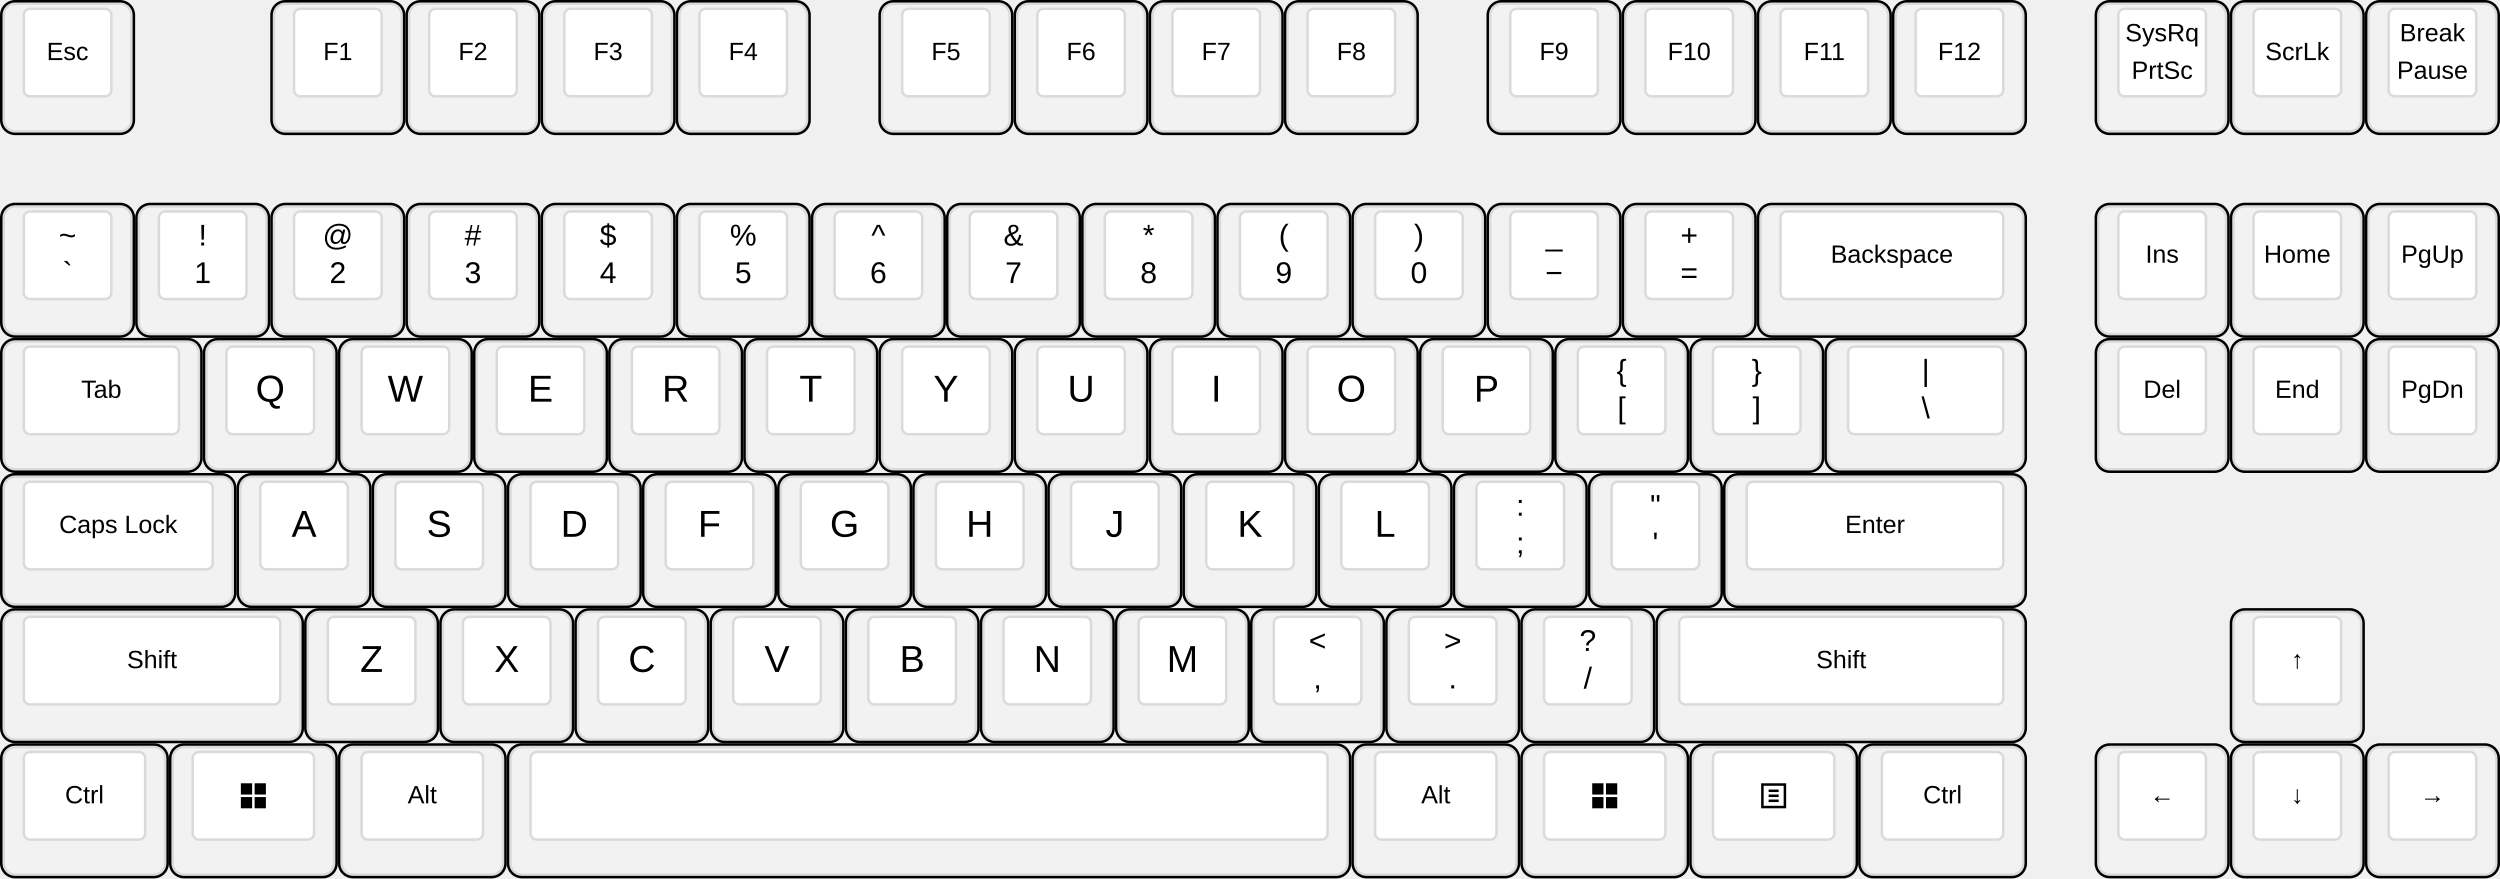
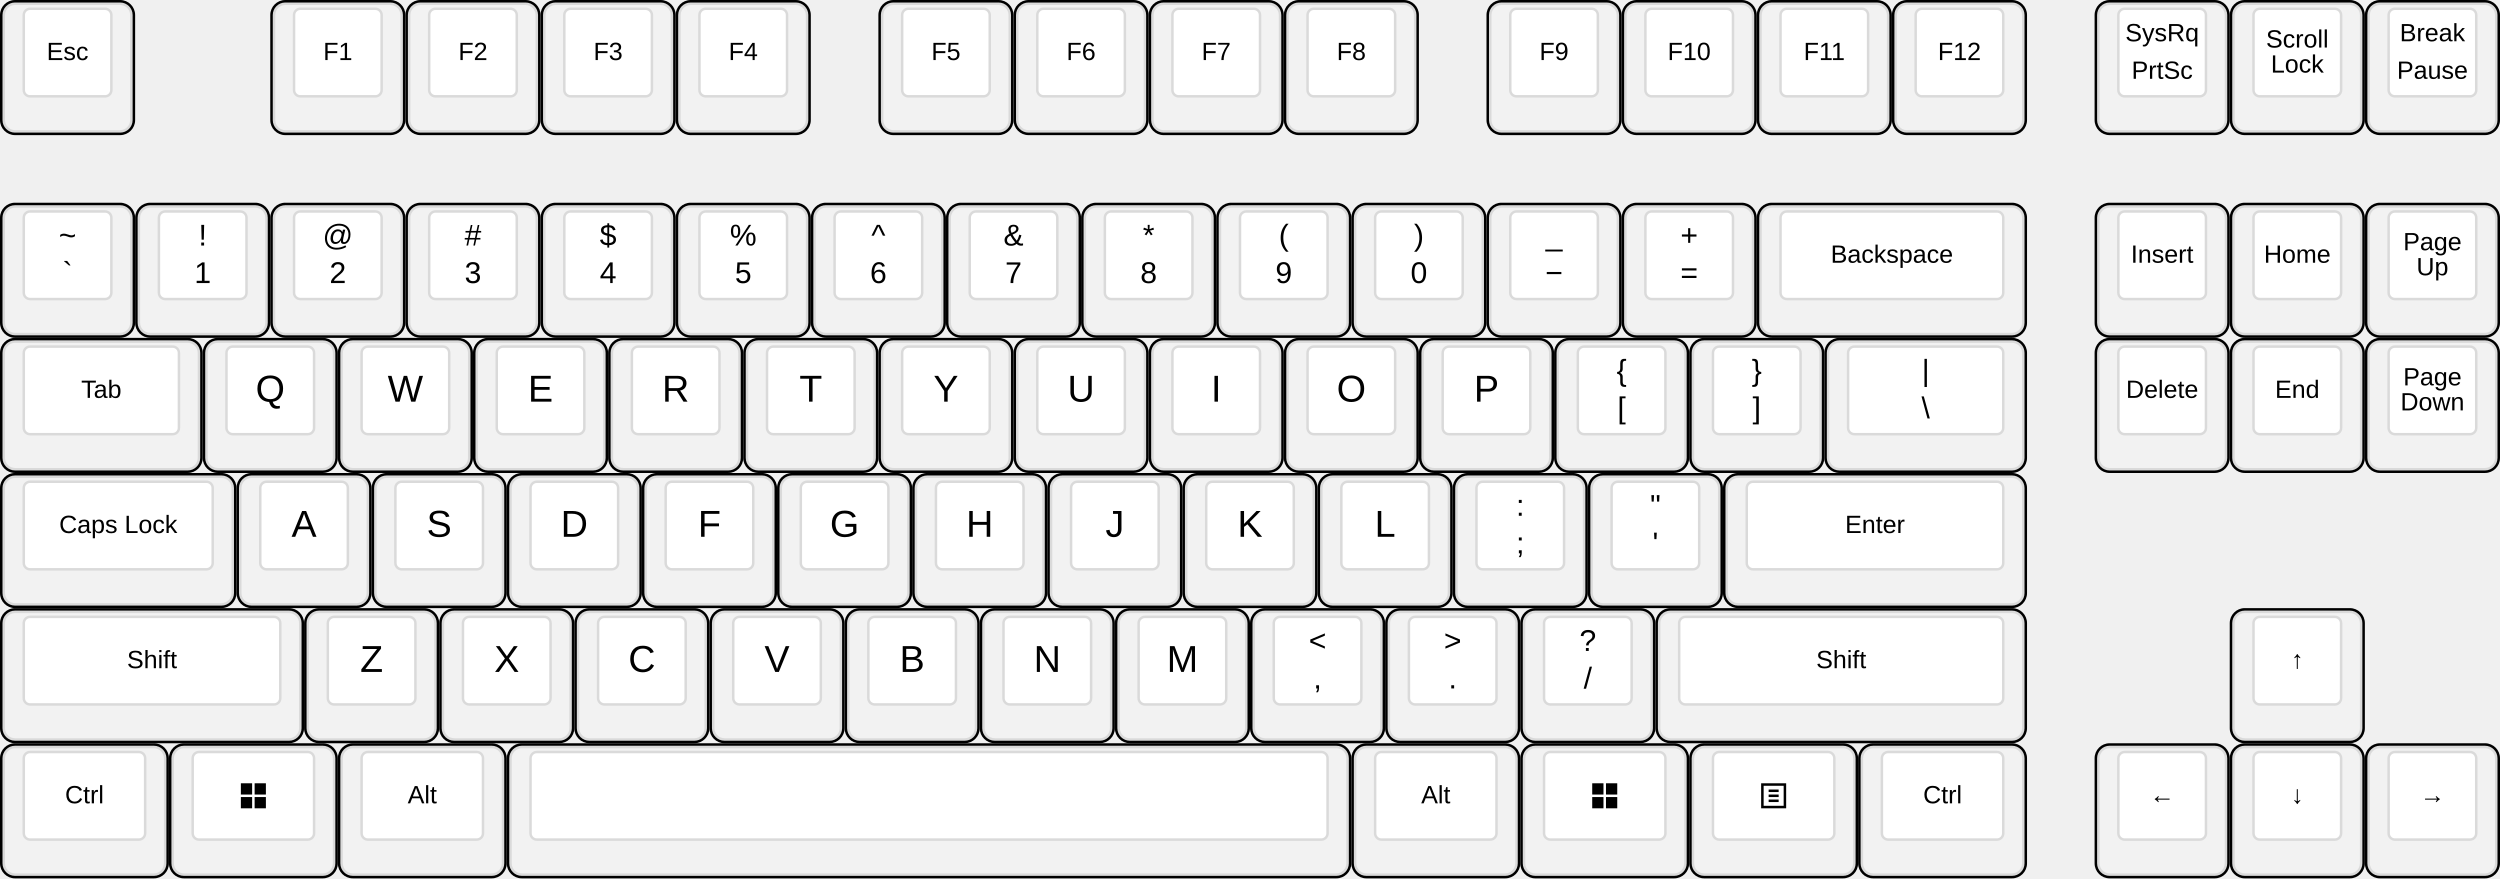
<svg xmlns="http://www.w3.org/2000/svg" xmlns:xlink="http://www.w3.org/1999/xlink" version="1.1" width="999" height="351" viewBox="0 -351 999 351">
  <defs>
    <g id="shape0">
      <path d="M 6 -54 C 2.686 -54 0 -51.314 0 -48 L 0 -6 C 0 -2.686 2.686 0 6 0 L 61.5 0 C 64.814 0 67.5 -2.686 67.5 -6 L 67.5 -48 C 67.5 -51.314 64.814 -54 61.5 -54 Z" fill="#000000" />
      <path d="M 6 -53 C 3.239 -53 1 -50.761 1 -48 L 1 -6 C 1 -3.239 3.239 -1 6 -1 L 61.5 -1 C 64.261 -1 66.5 -3.239 66.5 -6 L 66.5 -48 C 66.5 -50.761 64.261 -53 61.5 -53 Z" fill="#dadada" />
      <path d="M 6 -52 C 3.791 -52 2 -50.209 2 -48 L 2 -6 C 2 -3.791 3.791 -2 6 -2 L 61.5 -2 C 63.709 -2 65.5 -3.791 65.5 -6 L 65.5 -48 C 65.5 -50.209 63.709 -52 61.5 -52 Z" fill="#f2f2f2" />
      <path d="M 12 -51 C 10.343 -51 9 -49.657 9 -48 L 9 -18 C 9 -16.343 10.343 -15 12 -15 L 55.5 -15 C 57.157 -15 58.5 -16.343 58.5 -18 L 58.5 -48 C 58.5 -49.657 57.157 -51 55.5 -51 Z" fill="#dadada" />
      <path d="M 12 -50 C 10.895 -50 10 -49.105 10 -48 L 10 -18 C 10 -16.895 10.895 -16 12 -16 L 55.5 -16 C 56.605 -16 57.5 -16.895 57.5 -18 L 57.5 -48 C 57.5 -49.105 56.605 -50 55.5 -50 Z" fill="#ffffff" />
    </g>
    <g id="shape1">
      <path d="M 6 -54 C 2.686 -54 0 -51.314 0 -48 L 0 -6 C 0 -2.686 2.686 0 6 0 L 331.5 0 C 334.814 0 337.5 -2.686 337.5 -6 L 337.5 -48 C 337.5 -51.314 334.814 -54 331.5 -54 Z" fill="#000000" />
      <path d="M 6 -53 C 3.239 -53 1 -50.761 1 -48 L 1 -6 C 1 -3.239 3.239 -1 6 -1 L 331.5 -1 C 334.261 -1 336.5 -3.239 336.5 -6 L 336.5 -48 C 336.5 -50.761 334.261 -53 331.5 -53 Z" fill="#dadada" />
      <path d="M 6 -52 C 3.791 -52 2 -50.209 2 -48 L 2 -6 C 2 -3.791 3.791 -2 6 -2 L 331.5 -2 C 333.709 -2 335.5 -3.791 335.5 -6 L 335.5 -48 C 335.5 -50.209 333.709 -52 331.5 -52 Z" fill="#f2f2f2" />
      <path d="M 12 -51 C 10.343 -51 9 -49.657 9 -48 L 9 -18 C 9 -16.343 10.343 -15 12 -15 L 325.5 -15 C 327.157 -15 328.5 -16.343 328.5 -18 L 328.5 -48 C 328.5 -49.657 327.157 -51 325.5 -51 Z" fill="#dadada" />
      <path d="M 12 -50 C 10.895 -50 10 -49.105 10 -48 L 10 -18 C 10 -16.895 10.895 -16 12 -16 L 325.5 -16 C 326.605 -16 327.5 -16.895 327.5 -18 L 327.5 -48 C 327.5 -49.105 326.605 -50 325.5 -50 Z" fill="#ffffff" />
    </g>
    <g id="shape2">
      <path d="M 6 -54 C 2.686 -54 0 -51.314 0 -48 L 0 -6 C 0 -2.686 2.686 0 6 0 L 48 0 C 51.314 0 54 -2.686 54 -6 L 54 -48 C 54 -51.314 51.314 -54 48 -54 Z" fill="#000000" />
      <path d="M 6 -53 C 3.239 -53 1 -50.761 1 -48 L 1 -6 C 1 -3.239 3.239 -1 6 -1 L 48 -1 C 50.761 -1 53 -3.239 53 -6 L 53 -48 C 53 -50.761 50.761 -53 48 -53 Z" fill="#dadada" />
      <path d="M 6 -52 C 3.791 -52 2 -50.209 2 -48 L 2 -6 C 2 -3.791 3.791 -2 6 -2 L 48 -2 C 50.209 -2 52 -3.791 52 -6 L 52 -48 C 52 -50.209 50.209 -52 48 -52 Z" fill="#f2f2f2" />
      <path d="M 12 -51 C 10.343 -51 9 -49.657 9 -48 L 9 -18 C 9 -16.343 10.343 -15 12 -15 L 42 -15 C 43.657 -15 45 -16.343 45 -18 L 45 -48 C 45 -49.657 43.657 -51 42 -51 Z" fill="#dadada" />
      <path d="M 12 -50 C 10.895 -50 10 -49.105 10 -48 L 10 -18 C 10 -16.895 10.895 -16 12 -16 L 42 -16 C 43.105 -16 44 -16.895 44 -18 L 44 -48 C 44 -49.105 43.105 -50 42 -50 Z" fill="#ffffff" />
    </g>
    <g id="shape3">
      <path d="M 6 -54 C 2.686 -54 0 -51.314 0 -48 L 0 -6 C 0 -2.686 2.686 0 6 0 L 115.5 0 C 118.814 0 121.5 -2.686 121.5 -6 L 121.5 -48 C 121.5 -51.314 118.814 -54 115.5 -54 Z" fill="#000000" />
      <path d="M 6 -53 C 3.239 -53 1 -50.761 1 -48 L 1 -6 C 1 -3.239 3.239 -1 6 -1 L 115.5 -1 C 118.261 -1 120.5 -3.239 120.5 -6 L 120.5 -48 C 120.5 -50.761 118.261 -53 115.5 -53 Z" fill="#dadada" />
      <path d="M 6 -52 C 3.791 -52 2 -50.209 2 -48 L 2 -6 C 2 -3.791 3.791 -2 6 -2 L 115.5 -2 C 117.709 -2 119.5 -3.791 119.5 -6 L 119.5 -48 C 119.5 -50.209 117.709 -52 115.5 -52 Z" fill="#f2f2f2" />
      <path d="M 12 -51 C 10.343 -51 9 -49.657 9 -48 L 9 -18 C 9 -16.343 10.343 -15 12 -15 L 109.5 -15 C 111.157 -15 112.5 -16.343 112.5 -18 L 112.5 -48 C 112.5 -49.657 111.157 -51 109.5 -51 Z" fill="#dadada" />
      <path d="M 12 -50 C 10.895 -50 10 -49.105 10 -48 L 10 -18 C 10 -16.895 10.895 -16 12 -16 L 109.5 -16 C 110.605 -16 111.5 -16.895 111.5 -18 L 111.5 -48 C 111.5 -49.105 110.605 -50 109.5 -50 Z" fill="#ffffff" />
    </g>
    <g id="shape4">
      <path d="M 6 -54 C 2.686 -54 0 -51.314 0 -48 L 0 -6 C 0 -2.686 2.686 0 6 0 L 142.5 0 C 145.814 0 148.5 -2.686 148.5 -6 L 148.5 -48 C 148.5 -51.314 145.814 -54 142.5 -54 Z" fill="#000000" />
      <path d="M 6 -53 C 3.239 -53 1 -50.761 1 -48 L 1 -6 C 1 -3.239 3.239 -1 6 -1 L 142.5 -1 C 145.261 -1 147.5 -3.239 147.5 -6 L 147.5 -48 C 147.5 -50.761 145.261 -53 142.5 -53 Z" fill="#dadada" />
      <path d="M 6 -52 C 3.791 -52 2 -50.209 2 -48 L 2 -6 C 2 -3.791 3.791 -2 6 -2 L 142.5 -2 C 144.709 -2 146.5 -3.791 146.5 -6 L 146.5 -48 C 146.5 -50.209 144.709 -52 142.5 -52 Z" fill="#f2f2f2" />
      <path d="M 12 -51 C 10.343 -51 9 -49.657 9 -48 L 9 -18 C 9 -16.343 10.343 -15 12 -15 L 136.5 -15 C 138.157 -15 139.5 -16.343 139.5 -18 L 139.5 -48 C 139.5 -49.657 138.157 -51 136.5 -51 Z" fill="#dadada" />
      <path d="M 12 -50 C 10.895 -50 10 -49.105 10 -48 L 10 -18 C 10 -16.895 10.895 -16 12 -16 L 136.5 -16 C 137.605 -16 138.5 -16.895 138.5 -18 L 138.5 -48 C 138.5 -49.105 137.605 -50 136.5 -50 Z" fill="#ffffff" />
    </g>
    <g id="shape5">
      <path d="M 6 -54 C 2.686 -54 0 -51.314 0 -48 L 0 -6 C 0 -2.686 2.686 0 6 0 L 88.5 0 C 91.814 0 94.5 -2.686 94.5 -6 L 94.5 -48 C 94.5 -51.314 91.814 -54 88.5 -54 Z" fill="#000000" />
      <path d="M 6 -53 C 3.239 -53 1 -50.761 1 -48 L 1 -6 C 1 -3.239 3.239 -1 6 -1 L 88.5 -1 C 91.261 -1 93.5 -3.239 93.5 -6 L 93.5 -48 C 93.5 -50.761 91.261 -53 88.5 -53 Z" fill="#dadada" />
      <path d="M 6 -52 C 3.791 -52 2 -50.209 2 -48 L 2 -6 C 2 -3.791 3.791 -2 6 -2 L 88.5 -2 C 90.709 -2 92.5 -3.791 92.5 -6 L 92.5 -48 C 92.5 -50.209 90.709 -52 88.5 -52 Z" fill="#f2f2f2" />
      <path d="M 12 -51 C 10.343 -51 9 -49.657 9 -48 L 9 -18 C 9 -16.343 10.343 -15 12 -15 L 82.5 -15 C 84.157 -15 85.5 -16.343 85.5 -18 L 85.5 -48 C 85.5 -49.657 84.157 -51 82.5 -51 Z" fill="#dadada" />
      <path d="M 12 -50 C 10.895 -50 10 -49.105 10 -48 L 10 -18 C 10 -16.895 10.895 -16 12 -16 L 82.5 -16 C 83.605 -16 84.5 -16.895 84.5 -18 L 84.5 -48 C 84.5 -49.105 83.605 -50 82.5 -50 Z" fill="#ffffff" />
    </g>
    <g id="shape6">
      <path d="M 6 -54 C 2.686 -54 0 -51.314 0 -48 L 0 -6 C 0 -2.686 2.686 0 6 0 L 75 0 C 78.314 0 81 -2.686 81 -6 L 81 -48 C 81 -51.314 78.314 -54 75 -54 Z" fill="#000000" />
      <path d="M 6 -53 C 3.239 -53 1 -50.761 1 -48 L 1 -6 C 1 -3.239 3.239 -1 6 -1 L 75 -1 C 77.761 -1 80 -3.239 80 -6 L 80 -48 C 80 -50.761 77.761 -53 75 -53 Z" fill="#dadada" />
      <path d="M 6 -52 C 3.791 -52 2 -50.209 2 -48 L 2 -6 C 2 -3.791 3.791 -2 6 -2 L 75 -2 C 77.209 -2 79 -3.791 79 -6 L 79 -48 C 79 -50.209 77.209 -52 75 -52 Z" fill="#f2f2f2" />
      <path d="M 12 -51 C 10.343 -51 9 -49.657 9 -48 L 9 -18 C 9 -16.343 10.343 -15 12 -15 L 69 -15 C 70.657 -15 72 -16.343 72 -18 L 72 -48 C 72 -49.657 70.657 -51 69 -51 Z" fill="#dadada" />
      <path d="M 12 -50 C 10.895 -50 10 -49.105 10 -48 L 10 -18 C 10 -16.895 10.895 -16 12 -16 L 69 -16 C 70.105 -16 71 -16.895 71 -18 L 71 -48 C 71 -49.105 70.105 -50 69 -50 Z" fill="#ffffff" />
    </g>
    <g id="shape7">
      <path d="M 6 -54 C 2.686 -54 0 -51.314 0 -48 L 0 -6 C 0 -2.686 2.686 0 6 0 L 102 0 C 105.314 0 108 -2.686 108 -6 L 108 -48 C 108 -51.314 105.314 -54 102 -54 Z" fill="#000000" />
      <path d="M 6 -53 C 3.239 -53 1 -50.761 1 -48 L 1 -6 C 1 -3.239 3.239 -1 6 -1 L 102 -1 C 104.761 -1 107 -3.239 107 -6 L 107 -48 C 107 -50.761 104.761 -53 102 -53 Z" fill="#dadada" />
      <path d="M 6 -52 C 3.791 -52 2 -50.209 2 -48 L 2 -6 C 2 -3.791 3.791 -2 6 -2 L 102 -2 C 104.209 -2 106 -3.791 106 -6 L 106 -48 C 106 -50.209 104.209 -52 102 -52 Z" fill="#f2f2f2" />
      <path d="M 12 -51 C 10.343 -51 9 -49.657 9 -48 L 9 -18 C 9 -16.343 10.343 -15 12 -15 L 96 -15 C 97.657 -15 99 -16.343 99 -18 L 99 -48 C 99 -49.657 97.657 -51 96 -51 Z" fill="#dadada" />
      <path d="M 12 -50 C 10.895 -50 10 -49.105 10 -48 L 10 -18 C 10 -16.895 10.895 -16 12 -16 L 96 -16 C 97.105 -16 98 -16.895 98 -18 L 98 -48 C 98 -49.105 97.105 -50 96 -50 Z" fill="#ffffff" />
    </g>
    <path id="path0" d="M 0 0 h 0.45 v 0.45 h -0.45 z M 1 0 v 0.45 h -0.45 v -0.45 z M 1 1 h -0.45 v -0.45 h 0.45 z M 0 1 v -0.45 h 0.45 v 0.45 z" />
    <path id="path1" d="M 0 0 V 1 H 1 V 0 Z M 0.9 0.9 H 0.1 V 0.1 H 0.9 Z M 0.7 0.35 H 0.3 V 0.25 H 0.7 Z M 0.7 0.55 H 0.3 V 0.45 H 0.7 Z M 0.7 0.75 H 0.3 V 0.65 H 0.7 Z" />
  </defs>
  <g class="keyboard">
    <g class="key">
      <use xlink:href="#shape0" transform="translate(0 0)" />
      <text x="33.75" y="-30" text-anchor="middle" font-family="Arial" font-size="10" fill="#000000">Ctrl</text>
    </g>
    <g class="key">
      <use xlink:href="#shape0" transform="translate(67.5 0)" />
      <use xlink:href="#path0" transform="translate(96.25 -38) scale(10 10)" fill="#000000" />
    </g>
    <g class="key">
      <use xlink:href="#shape0" transform="translate(135 0)" />
      <text x="168.75" y="-30" text-anchor="middle" font-family="Arial" font-size="10" fill="#000000">Alt</text>
    </g>
    <g class="key">
      <use xlink:href="#shape1" transform="translate(202.5 0)" />
    </g>
    <g class="key">
      <use xlink:href="#shape0" transform="translate(540 0)" />
      <text x="573.75" y="-30" text-anchor="middle" font-family="Arial" font-size="10" fill="#000000">Alt</text>
    </g>
    <g class="key">
      <use xlink:href="#shape0" transform="translate(607.5 0)" />
      <use xlink:href="#path0" transform="translate(636.25 -38) scale(10 10)" fill="#000000" />
    </g>
    <g class="key">
      <use xlink:href="#shape0" transform="translate(675 0)" />
      <use xlink:href="#path1" transform="translate(703.75 -38) scale(10 10)" fill="#000000" />
    </g>
    <g class="key">
      <use xlink:href="#shape0" transform="translate(742.5 0)" />
      <text x="776.25" y="-30" text-anchor="middle" font-family="Arial" font-size="10" fill="#000000">Ctrl</text>
    </g>
    <g class="key">
      <use xlink:href="#shape2" transform="translate(837 0)" />
      <text x="864" y="-30" text-anchor="middle" font-family="Arial" font-size="10" fill="#000000">←</text>
    </g>
    <g class="key">
      <use xlink:href="#shape2" transform="translate(891 0)" />
      <text x="918" y="-30" text-anchor="middle" font-family="Arial" font-size="10" fill="#000000">↓</text>
    </g>
    <g class="key">
      <use xlink:href="#shape2" transform="translate(945 0)" />
      <text x="972" y="-30" text-anchor="middle" font-family="Arial" font-size="10" fill="#000000">→</text>
    </g>
    <g class="key">
      <use xlink:href="#shape3" transform="translate(0 -54)" />
      <text x="60.75" y="-84" text-anchor="middle" font-family="Arial" font-size="10" fill="#000000">Shift</text>
    </g>
    <g class="key">
      <use xlink:href="#shape2" transform="translate(121.5 -54)" />
      <text x="148.5" y="-82.5" text-anchor="middle" font-family="Arial" font-size="15" fill="#000000">Z</text>
    </g>
    <g class="key">
      <use xlink:href="#shape2" transform="translate(175.5 -54)" />
      <text x="202.5" y="-82.5" text-anchor="middle" font-family="Arial" font-size="15" fill="#000000">X</text>
    </g>
    <g class="key">
      <use xlink:href="#shape2" transform="translate(229.5 -54)" />
      <text x="256.5" y="-82.5" text-anchor="middle" font-family="Arial" font-size="15" fill="#000000">C</text>
    </g>
    <g class="key">
      <use xlink:href="#shape2" transform="translate(283.5 -54)" />
      <text x="310.5" y="-82.5" text-anchor="middle" font-family="Arial" font-size="15" fill="#000000">V</text>
    </g>
    <g class="key">
      <use xlink:href="#shape2" transform="translate(337.5 -54)" />
      <text x="364.5" y="-82.5" text-anchor="middle" font-family="Arial" font-size="15" fill="#000000">B</text>
    </g>
    <g class="key">
      <use xlink:href="#shape2" transform="translate(391.5 -54)" />
      <text x="418.5" y="-82.5" text-anchor="middle" font-family="Arial" font-size="15" fill="#000000">N</text>
    </g>
    <g class="key">
      <use xlink:href="#shape2" transform="translate(445.5 -54)" />
      <text x="472.5" y="-82.5" text-anchor="middle" font-family="Arial" font-size="15" fill="#000000">M</text>
    </g>
    <g class="key">
      <use xlink:href="#shape2" transform="translate(499.5 -54)" />
      <text x="526.5" y="-75.9" text-anchor="middle" font-family="Arial" font-size="12" fill="#000000">,</text>
      <text x="526.5" y="-90.9" text-anchor="middle" font-family="Arial" font-size="12" fill="#000000">&lt;</text>
    </g>
    <g class="key">
      <use xlink:href="#shape2" transform="translate(553.5 -54)" />
      <text x="580.5" y="-75.9" text-anchor="middle" font-family="Arial" font-size="12" fill="#000000">.</text>
      <text x="580.5" y="-90.9" text-anchor="middle" font-family="Arial" font-size="12" fill="#000000">&gt;</text>
    </g>
    <g class="key">
      <use xlink:href="#shape2" transform="translate(607.5 -54)" />
      <text x="634.5" y="-75.9" text-anchor="middle" font-family="Arial" font-size="12" fill="#000000">/</text>
      <text x="634.5" y="-90.9" text-anchor="middle" font-family="Arial" font-size="12" fill="#000000">?</text>
    </g>
    <g class="key">
      <use xlink:href="#shape4" transform="translate(661.5 -54)" />
      <text x="735.75" y="-84" text-anchor="middle" font-family="Arial" font-size="10" fill="#000000">Shift</text>
    </g>
    <g class="key">
      <use xlink:href="#shape2" transform="translate(891 -54)" />
      <text x="918" y="-84" text-anchor="middle" font-family="Arial" font-size="10" fill="#000000">↑</text>
    </g>
    <g class="key">
      <use xlink:href="#shape5" transform="translate(0 -108)" />
      <text x="47.25" y="-138" text-anchor="middle" font-family="Arial" font-size="10" fill="#000000">Caps Lock</text>
    </g>
    <g class="key">
      <use xlink:href="#shape2" transform="translate(94.5 -108)" />
      <text x="121.5" y="-136.5" text-anchor="middle" font-family="Arial" font-size="15" fill="#000000">A</text>
    </g>
    <g class="key">
      <use xlink:href="#shape2" transform="translate(148.5 -108)" />
      <text x="175.5" y="-136.5" text-anchor="middle" font-family="Arial" font-size="15" fill="#000000">S</text>
    </g>
    <g class="key">
      <use xlink:href="#shape2" transform="translate(202.5 -108)" />
      <text x="229.5" y="-136.5" text-anchor="middle" font-family="Arial" font-size="15" fill="#000000">D</text>
    </g>
    <g class="key">
      <use xlink:href="#shape2" transform="translate(256.5 -108)" />
      <text x="283.5" y="-136.5" text-anchor="middle" font-family="Arial" font-size="15" fill="#000000">F</text>
    </g>
    <g class="key">
      <use xlink:href="#shape2" transform="translate(310.5 -108)" />
      <text x="337.5" y="-136.5" text-anchor="middle" font-family="Arial" font-size="15" fill="#000000">G</text>
    </g>
    <g class="key">
      <use xlink:href="#shape2" transform="translate(364.5 -108)" />
      <text x="391.5" y="-136.5" text-anchor="middle" font-family="Arial" font-size="15" fill="#000000">H</text>
    </g>
    <g class="key">
      <use xlink:href="#shape2" transform="translate(418.5 -108)" />
      <text x="445.5" y="-136.5" text-anchor="middle" font-family="Arial" font-size="15" fill="#000000">J</text>
    </g>
    <g class="key">
      <use xlink:href="#shape2" transform="translate(472.5 -108)" />
      <text x="499.5" y="-136.5" text-anchor="middle" font-family="Arial" font-size="15" fill="#000000">K</text>
    </g>
    <g class="key">
      <use xlink:href="#shape2" transform="translate(526.5 -108)" />
      <text x="553.5" y="-136.5" text-anchor="middle" font-family="Arial" font-size="15" fill="#000000">L</text>
    </g>
    <g class="key">
      <use xlink:href="#shape2" transform="translate(580.5 -108)" />
      <text x="607.5" y="-129.9" text-anchor="middle" font-family="Arial" font-size="12" fill="#000000">;</text>
      <text x="607.5" y="-144.9" text-anchor="middle" font-family="Arial" font-size="12" fill="#000000">:</text>
    </g>
    <g class="key">
      <use xlink:href="#shape2" transform="translate(634.5 -108)" />
      <text x="661.5" y="-129.9" text-anchor="middle" font-family="Arial" font-size="12" fill="#000000">'</text>
      <text x="661.5" y="-144.9" text-anchor="middle" font-family="Arial" font-size="12" fill="#000000">"</text>
    </g>
    <g class="key">
      <use xlink:href="#shape3" transform="translate(688.5 -108)" />
      <text x="749.25" y="-138" text-anchor="middle" font-family="Arial" font-size="10" fill="#000000">Enter</text>
    </g>
    <g class="key">
      <use xlink:href="#shape6" transform="translate(0 -162)" />
      <text x="40.5" y="-192" text-anchor="middle" font-family="Arial" font-size="10" fill="#000000">Tab</text>
    </g>
    <g class="key">
      <use xlink:href="#shape2" transform="translate(81 -162)" />
      <text x="108" y="-190.5" text-anchor="middle" font-family="Arial" font-size="15" fill="#000000">Q</text>
    </g>
    <g class="key">
      <use xlink:href="#shape2" transform="translate(135 -162)" />
      <text x="162" y="-190.5" text-anchor="middle" font-family="Arial" font-size="15" fill="#000000">W</text>
    </g>
    <g class="key">
      <use xlink:href="#shape2" transform="translate(189 -162)" />
      <text x="216" y="-190.5" text-anchor="middle" font-family="Arial" font-size="15" fill="#000000">E</text>
    </g>
    <g class="key">
      <use xlink:href="#shape2" transform="translate(243 -162)" />
      <text x="270" y="-190.5" text-anchor="middle" font-family="Arial" font-size="15" fill="#000000">R</text>
    </g>
    <g class="key">
      <use xlink:href="#shape2" transform="translate(297 -162)" />
      <text x="324" y="-190.5" text-anchor="middle" font-family="Arial" font-size="15" fill="#000000">T</text>
    </g>
    <g class="key">
      <use xlink:href="#shape2" transform="translate(351 -162)" />
      <text x="378" y="-190.5" text-anchor="middle" font-family="Arial" font-size="15" fill="#000000">Y</text>
    </g>
    <g class="key">
      <use xlink:href="#shape2" transform="translate(405 -162)" />
      <text x="432" y="-190.5" text-anchor="middle" font-family="Arial" font-size="15" fill="#000000">U</text>
    </g>
    <g class="key">
      <use xlink:href="#shape2" transform="translate(459 -162)" />
      <text x="486" y="-190.5" text-anchor="middle" font-family="Arial" font-size="15" fill="#000000">I</text>
    </g>
    <g class="key">
      <use xlink:href="#shape2" transform="translate(513 -162)" />
      <text x="540" y="-190.5" text-anchor="middle" font-family="Arial" font-size="15" fill="#000000">O</text>
    </g>
    <g class="key">
      <use xlink:href="#shape2" transform="translate(567 -162)" />
      <text x="594" y="-190.5" text-anchor="middle" font-family="Arial" font-size="15" fill="#000000">P</text>
    </g>
    <g class="key">
      <use xlink:href="#shape2" transform="translate(621 -162)" />
      <text x="648" y="-183.9" text-anchor="middle" font-family="Arial" font-size="12" fill="#000000">[</text>
      <text x="648" y="-198.9" text-anchor="middle" font-family="Arial" font-size="12" fill="#000000">{</text>
    </g>
    <g class="key">
      <use xlink:href="#shape2" transform="translate(675 -162)" />
      <text x="702" y="-183.9" text-anchor="middle" font-family="Arial" font-size="12" fill="#000000">]</text>
      <text x="702" y="-198.9" text-anchor="middle" font-family="Arial" font-size="12" fill="#000000">}</text>
    </g>
    <g class="key">
      <use xlink:href="#shape6" transform="translate(729 -162)" />
      <text x="769.5" y="-183.9" text-anchor="middle" font-family="Arial" font-size="12" fill="#000000">\</text>
      <text x="769.5" y="-198.9" text-anchor="middle" font-family="Arial" font-size="12" fill="#000000">|</text>
    </g>
    <g class="key">
      <use xlink:href="#shape2" transform="translate(837 -162)" />
-       <text x="864" y="-192" text-anchor="middle" font-family="Arial" font-size="10" fill="#000000">Del</text>
+       <text x="864" y="-192" text-anchor="middle" font-family="Arial" font-size="10" fill="#000000">Delete</text>
    </g>
    <g class="key">
      <use xlink:href="#shape2" transform="translate(891 -162)" />
      <text x="918" y="-192" text-anchor="middle" font-family="Arial" font-size="10" fill="#000000">End</text>
    </g>
    <g class="key">
      <use xlink:href="#shape2" transform="translate(945 -162)" />
-       <text x="972" y="-192" text-anchor="middle" font-family="Arial" font-size="10" fill="#000000">PgDn</text>
+       <text x="972" y="-197" text-anchor="middle" font-family="Arial" font-size="10" fill="#000000">Page</text>
+       <text x="972" y="-187" text-anchor="middle" font-family="Arial" font-size="10" fill="#000000">Down</text>
    </g>
    <g class="key">
      <use xlink:href="#shape2" transform="translate(0 -216)" />
      <text x="27" y="-237.9" text-anchor="middle" font-family="Arial" font-size="12" fill="#000000">`</text>
      <text x="27" y="-252.9" text-anchor="middle" font-family="Arial" font-size="12" fill="#000000">~</text>
    </g>
    <g class="key">
      <use xlink:href="#shape2" transform="translate(54 -216)" />
      <text x="81" y="-237.9" text-anchor="middle" font-family="Arial" font-size="12" fill="#000000">1</text>
      <text x="81" y="-252.9" text-anchor="middle" font-family="Arial" font-size="12" fill="#000000">!</text>
    </g>
    <g class="key">
      <use xlink:href="#shape2" transform="translate(108 -216)" />
      <text x="135" y="-237.9" text-anchor="middle" font-family="Arial" font-size="12" fill="#000000">2</text>
      <text x="135" y="-252.9" text-anchor="middle" font-family="Arial" font-size="12" fill="#000000">@</text>
    </g>
    <g class="key">
      <use xlink:href="#shape2" transform="translate(162 -216)" />
      <text x="189" y="-237.9" text-anchor="middle" font-family="Arial" font-size="12" fill="#000000">3</text>
      <text x="189" y="-252.9" text-anchor="middle" font-family="Arial" font-size="12" fill="#000000">#</text>
    </g>
    <g class="key">
      <use xlink:href="#shape2" transform="translate(216 -216)" />
      <text x="243" y="-237.9" text-anchor="middle" font-family="Arial" font-size="12" fill="#000000">4</text>
      <text x="243" y="-252.9" text-anchor="middle" font-family="Arial" font-size="12" fill="#000000">$</text>
    </g>
    <g class="key">
      <use xlink:href="#shape2" transform="translate(270 -216)" />
      <text x="297" y="-237.9" text-anchor="middle" font-family="Arial" font-size="12" fill="#000000">5</text>
      <text x="297" y="-252.9" text-anchor="middle" font-family="Arial" font-size="12" fill="#000000">%</text>
    </g>
    <g class="key">
      <use xlink:href="#shape2" transform="translate(324 -216)" />
      <text x="351" y="-237.9" text-anchor="middle" font-family="Arial" font-size="12" fill="#000000">6</text>
      <text x="351" y="-252.9" text-anchor="middle" font-family="Arial" font-size="12" fill="#000000">^</text>
    </g>
    <g class="key">
      <use xlink:href="#shape2" transform="translate(378 -216)" />
      <text x="405" y="-237.9" text-anchor="middle" font-family="Arial" font-size="12" fill="#000000">7</text>
      <text x="405" y="-252.9" text-anchor="middle" font-family="Arial" font-size="12" fill="#000000">&amp;</text>
    </g>
    <g class="key">
      <use xlink:href="#shape2" transform="translate(432 -216)" />
      <text x="459" y="-237.9" text-anchor="middle" font-family="Arial" font-size="12" fill="#000000">8</text>
      <text x="459" y="-252.9" text-anchor="middle" font-family="Arial" font-size="12" fill="#000000">*</text>
    </g>
    <g class="key">
      <use xlink:href="#shape2" transform="translate(486 -216)" />
      <text x="513" y="-237.9" text-anchor="middle" font-family="Arial" font-size="12" fill="#000000">9</text>
      <text x="513" y="-252.9" text-anchor="middle" font-family="Arial" font-size="12" fill="#000000">(</text>
    </g>
    <g class="key">
      <use xlink:href="#shape2" transform="translate(540 -216)" />
      <text x="567" y="-237.9" text-anchor="middle" font-family="Arial" font-size="12" fill="#000000">0</text>
      <text x="567" y="-252.9" text-anchor="middle" font-family="Arial" font-size="12" fill="#000000">)</text>
    </g>
    <g class="key">
      <use xlink:href="#shape2" transform="translate(594 -216)" />
      <text x="621" y="-237.9" text-anchor="middle" font-family="Arial" font-size="12" fill="#000000">−</text>
      <text x="621" y="-252.9" text-anchor="middle" font-family="Arial" font-size="12" fill="#000000">_</text>
    </g>
    <g class="key">
      <use xlink:href="#shape2" transform="translate(648 -216)" />
      <text x="675" y="-237.9" text-anchor="middle" font-family="Arial" font-size="12" fill="#000000">=</text>
      <text x="675" y="-252.9" text-anchor="middle" font-family="Arial" font-size="12" fill="#000000">+</text>
    </g>
    <g class="key">
      <use xlink:href="#shape7" transform="translate(702 -216)" />
      <text x="756" y="-246" text-anchor="middle" font-family="Arial" font-size="10" fill="#000000">Backspace</text>
    </g>
    <g class="key">
      <use xlink:href="#shape2" transform="translate(837 -216)" />
-       <text x="864" y="-246" text-anchor="middle" font-family="Arial" font-size="10" fill="#000000">Ins</text>
+       <text x="864" y="-246" text-anchor="middle" font-family="Arial" font-size="10" fill="#000000">Insert</text>
    </g>
    <g class="key">
      <use xlink:href="#shape2" transform="translate(891 -216)" />
      <text x="918" y="-246" text-anchor="middle" font-family="Arial" font-size="10" fill="#000000">Home</text>
    </g>
    <g class="key">
      <use xlink:href="#shape2" transform="translate(945 -216)" />
-       <text x="972" y="-246" text-anchor="middle" font-family="Arial" font-size="10" fill="#000000">PgUp</text>
+       <text x="972" y="-251" text-anchor="middle" font-family="Arial" font-size="10" fill="#000000">Page</text>
+       <text x="972" y="-241" text-anchor="middle" font-family="Arial" font-size="10" fill="#000000">Up</text>
    </g>
    <g class="key">
      <use xlink:href="#shape2" transform="translate(0 -297)" />
      <text x="27" y="-327" text-anchor="middle" font-family="Arial" font-size="10" fill="#000000">Esc</text>
    </g>
    <g class="key">
      <use xlink:href="#shape2" transform="translate(108 -297)" />
      <text x="135" y="-327" text-anchor="middle" font-family="Arial" font-size="10" fill="#000000">F1</text>
    </g>
    <g class="key">
      <use xlink:href="#shape2" transform="translate(162 -297)" />
      <text x="189" y="-327" text-anchor="middle" font-family="Arial" font-size="10" fill="#000000">F2</text>
    </g>
    <g class="key">
      <use xlink:href="#shape2" transform="translate(216 -297)" />
      <text x="243" y="-327" text-anchor="middle" font-family="Arial" font-size="10" fill="#000000">F3</text>
    </g>
    <g class="key">
      <use xlink:href="#shape2" transform="translate(270 -297)" />
      <text x="297" y="-327" text-anchor="middle" font-family="Arial" font-size="10" fill="#000000">F4</text>
    </g>
    <g class="key">
      <use xlink:href="#shape2" transform="translate(351 -297)" />
      <text x="378" y="-327" text-anchor="middle" font-family="Arial" font-size="10" fill="#000000">F5</text>
    </g>
    <g class="key">
      <use xlink:href="#shape2" transform="translate(405 -297)" />
      <text x="432" y="-327" text-anchor="middle" font-family="Arial" font-size="10" fill="#000000">F6</text>
    </g>
    <g class="key">
      <use xlink:href="#shape2" transform="translate(459 -297)" />
      <text x="486" y="-327" text-anchor="middle" font-family="Arial" font-size="10" fill="#000000">F7</text>
    </g>
    <g class="key">
      <use xlink:href="#shape2" transform="translate(513 -297)" />
      <text x="540" y="-327" text-anchor="middle" font-family="Arial" font-size="10" fill="#000000">F8</text>
    </g>
    <g class="key">
      <use xlink:href="#shape2" transform="translate(594 -297)" />
      <text x="621" y="-327" text-anchor="middle" font-family="Arial" font-size="10" fill="#000000">F9</text>
    </g>
    <g class="key">
      <use xlink:href="#shape2" transform="translate(648 -297)" />
      <text x="675" y="-327" text-anchor="middle" font-family="Arial" font-size="10" fill="#000000">F10</text>
    </g>
    <g class="key">
      <use xlink:href="#shape2" transform="translate(702 -297)" />
      <text x="729" y="-327" text-anchor="middle" font-family="Arial" font-size="10" fill="#000000">F11</text>
    </g>
    <g class="key">
      <use xlink:href="#shape2" transform="translate(756 -297)" />
      <text x="783" y="-327" text-anchor="middle" font-family="Arial" font-size="10" fill="#000000">F12</text>
    </g>
    <g class="key">
      <use xlink:href="#shape2" transform="translate(837 -297)" />
      <text x="864" y="-319.5" text-anchor="middle" font-family="Arial" font-size="10" fill="#000000">PrtSc</text>
      <text x="864" y="-334.5" text-anchor="middle" font-family="Arial" font-size="10" fill="#000000">SysRq</text>
    </g>
    <g class="key">
      <use xlink:href="#shape2" transform="translate(891 -297)" />
-       <text x="918" y="-327" text-anchor="middle" font-family="Arial" font-size="10" fill="#000000">ScrLk</text>
+       <text x="918" y="-332" text-anchor="middle" font-family="Arial" font-size="10" fill="#000000">Scroll</text>
+       <text x="918" y="-322" text-anchor="middle" font-family="Arial" font-size="10" fill="#000000">Lock</text>
    </g>
    <g class="key">
      <use xlink:href="#shape2" transform="translate(945 -297)" />
      <text x="972" y="-319.5" text-anchor="middle" font-family="Arial" font-size="10" fill="#000000">Pause</text>
      <text x="972" y="-334.5" text-anchor="middle" font-family="Arial" font-size="10" fill="#000000">Break</text>
    </g>
  </g>
</svg>
